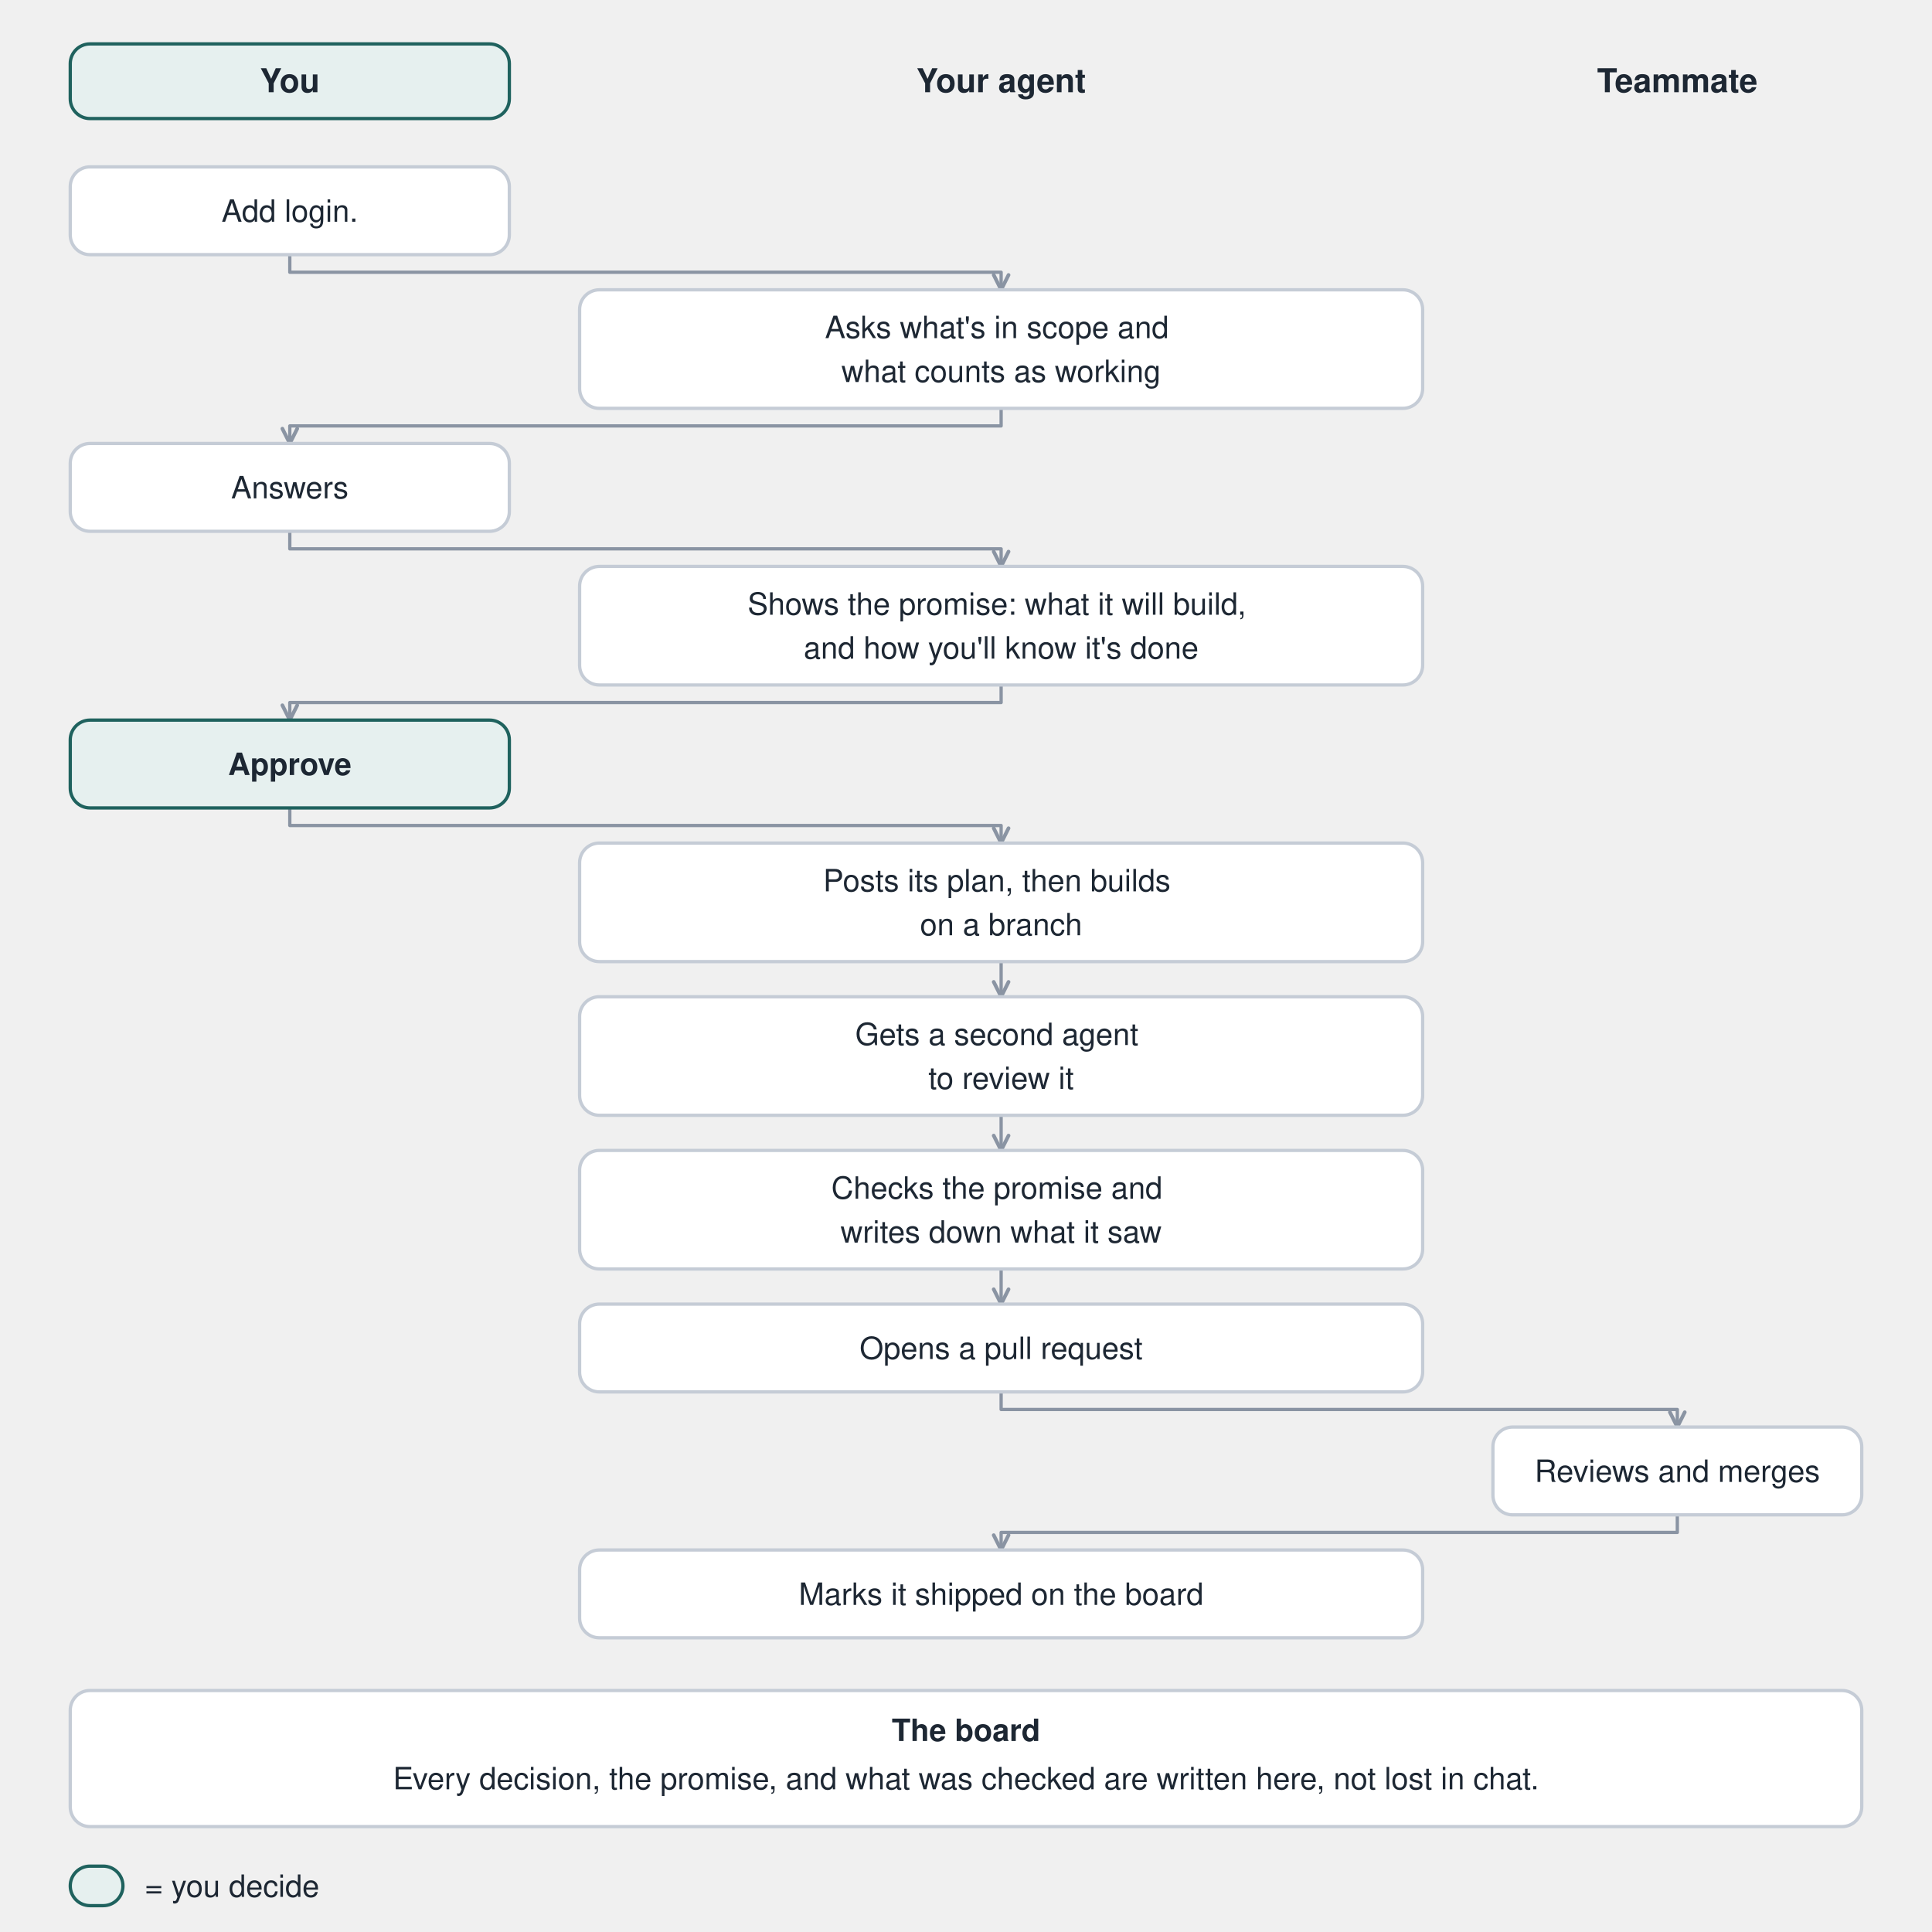
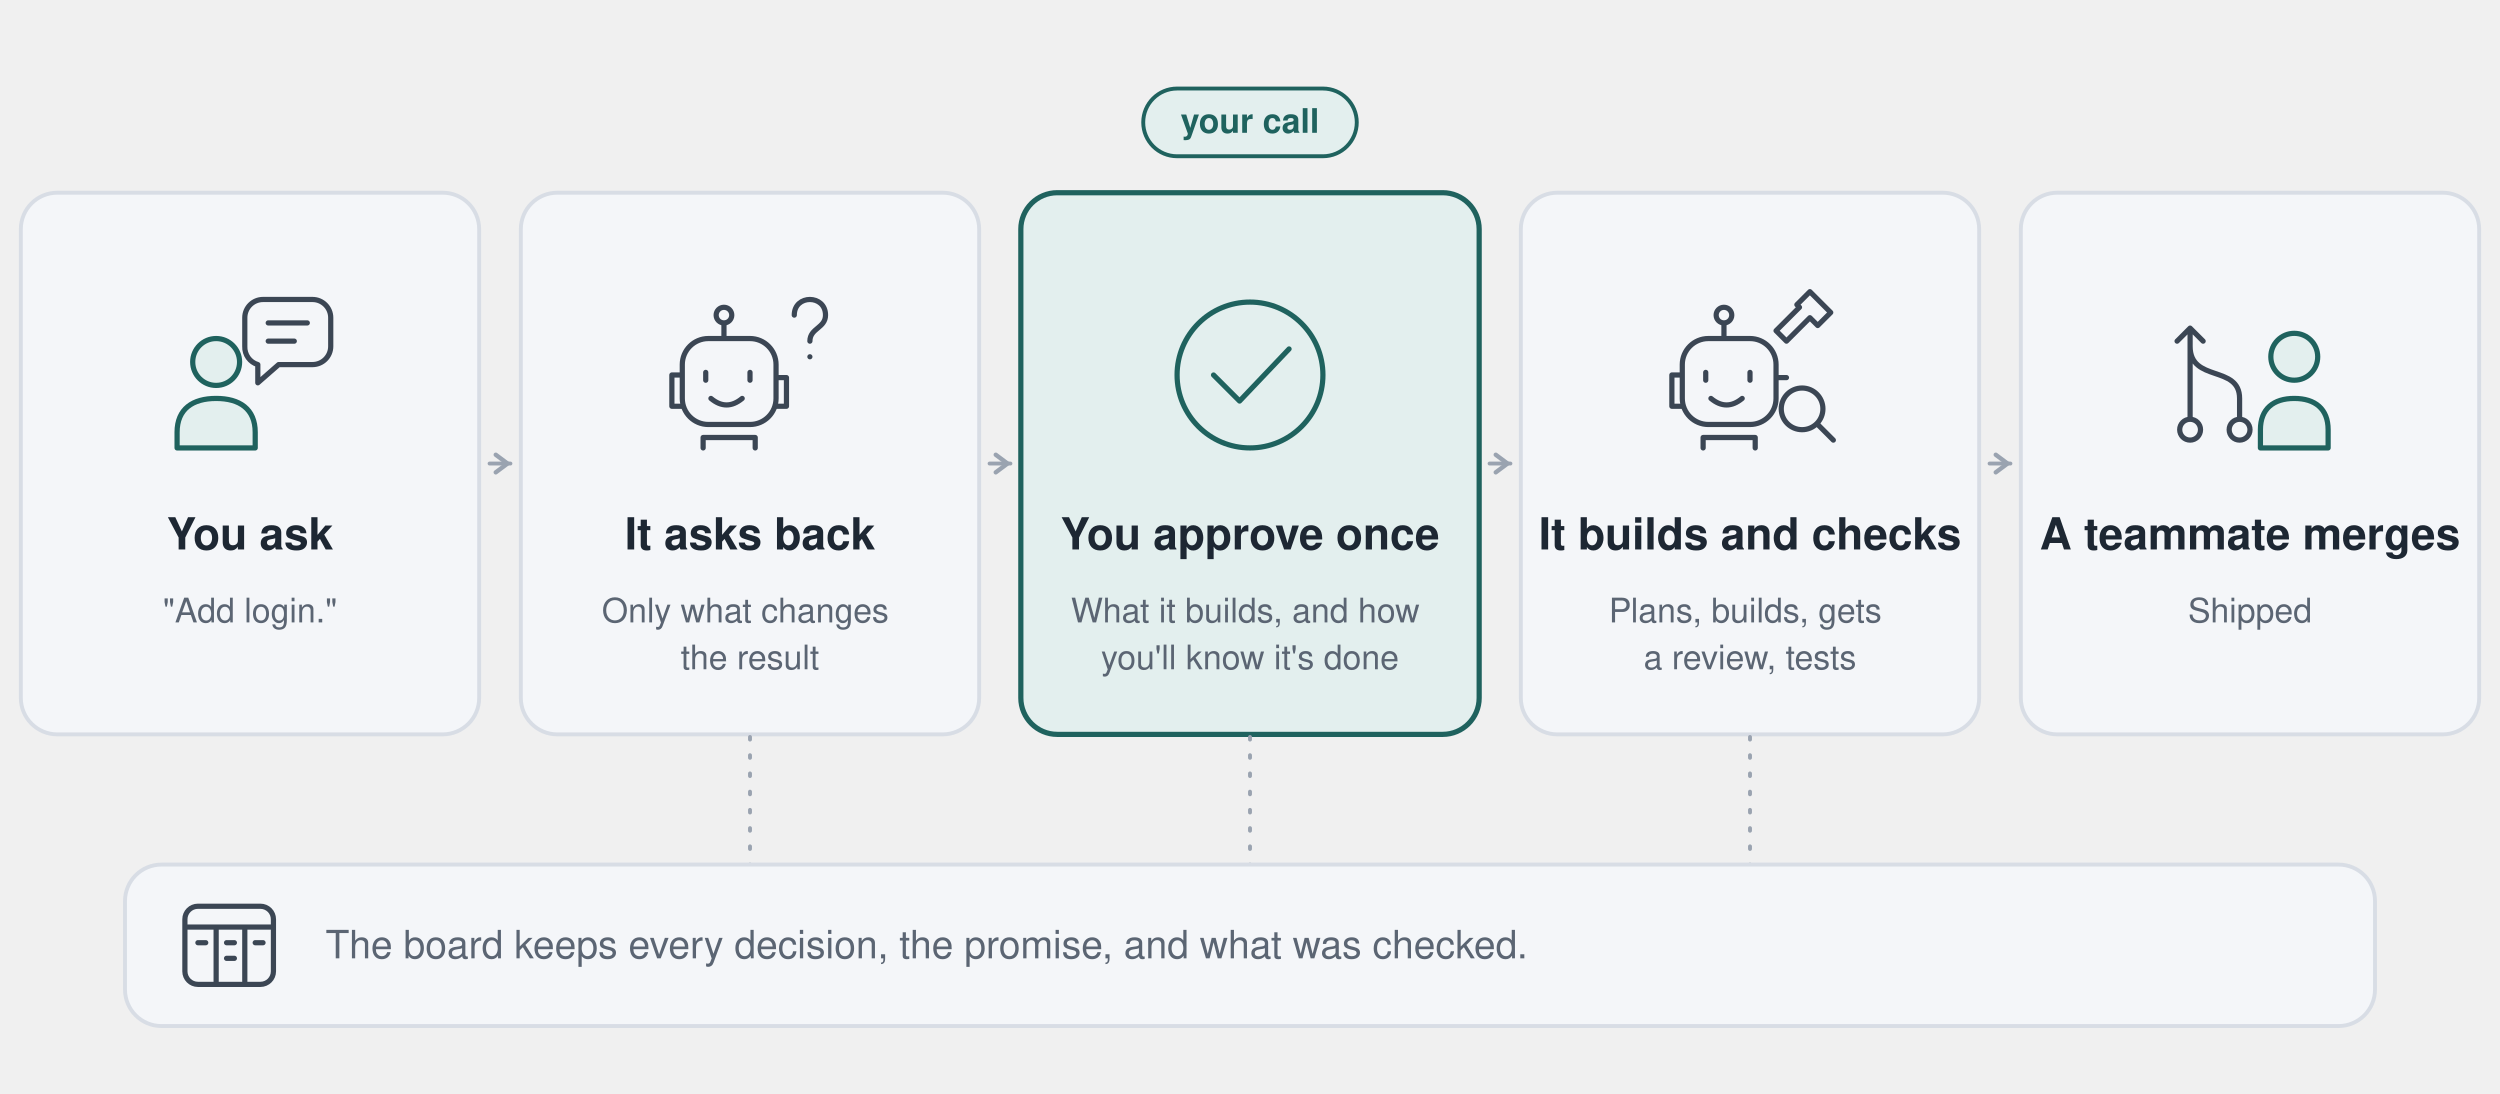
- <svg xmlns="http://www.w3.org/2000/svg" width="880" height="880" viewBox="0 0 880 880" role="img" aria-labelledby="title">
+ <svg xmlns="http://www.w3.org/2000/svg" width="960" height="420" viewBox="0 0 960 420" role="img" aria-labelledby="title">
  <defs>
-     <marker id="arrow" viewBox="0 0 8 8" refX="7" refY="4" markerWidth="6" markerHeight="6" orient="auto-start-reverse">
-       <path d="M1 1 L7 4 L1 7" fill="none" stroke="#8a94a3" stroke-width="1.5" stroke-linecap="round" stroke-linejoin="round" />
+     <marker id="arrow" viewBox="0 0 8 8" refX="7" refY="4" markerWidth="6" markerHeight="6" orient="auto">
+       <path d="M2 1 L6 4 L2 7" fill="none" stroke="#9aa3b0" stroke-width="1.5" stroke-linecap="round" stroke-linejoin="round" />
    </marker>
  </defs>
-   <g font-family="-apple-system, Segoe UI, Helvetica, Arial, sans-serif" font-size="14" fill="#1d2733" text-anchor="middle">
-     <rect x="32" y="20" width="200" height="34" rx="9" fill="#e6f0ef" stroke="#1f625e" stroke-width="1.5" />
-     <g font-size="15" font-weight="600">
-       <text x="132" y="42">You</text>
-       <text x="456" y="42">Your agent</text>
-       <text x="764" y="42">Teammate</text>
+   <g font-family="-apple-system, Segoe UI, Helvetica, Arial, sans-serif" text-anchor="middle">
+     <g fill="#f4f6f9" stroke="#d8dde5" stroke-width="1.5">
+       <rect x="8" y="74" width="176" height="208" rx="14" />
+       <rect x="200" y="74" width="176" height="208" rx="14" />
+       <rect x="584" y="74" width="176" height="208" rx="14" />
+       <rect x="776" y="74" width="176" height="208" rx="14" />
    </g>
-     <g fill="none" stroke="#8a94a3" stroke-width="1.5" stroke-linecap="round" stroke-linejoin="round" marker-end="url(#arrow)">
-       <path d="M132 116 V124 H456 V132" />
-       <path d="M456 186 V194 H132 V202" />
-       <path d="M132 242 V250 H456 V258" />
-       <path d="M456 312 V320 H132 V328" />
-       <path d="M132 368 V376 H456 V384" />
-       <path d="M456 438 V454" />
-       <path d="M456 508 V524" />
-       <path d="M456 578 V594" />
-       <path d="M456 634 V642 H764 V650" />
-       <path d="M764 690 V698 H456 V706" />
+     <rect x="392" y="74" width="176" height="208" rx="14" fill="#e3efee" stroke="#1f625e" stroke-width="2" />
+     <rect x="439" y="34" width="82" height="26" rx="13" fill="#e3efee" stroke="#1f625e" stroke-width="1.5" />
+     <text x="480" y="51" fill="#1f625e" font-size="13" font-weight="600">your call</text>
+     <g fill="none" stroke="#9aa3b0" stroke-width="1.5" stroke-linecap="round" marker-end="url(#arrow)">
+       <path d="M188 178 H196" />
+       <path d="M380 178 H388" />
+       <path d="M572 178 H580" />
+       <path d="M764 178 H772" />
    </g>
-     <g fill="#ffffff" stroke="#c5ccd6" stroke-width="1.5">
-       <rect x="32" y="76" width="200" height="40" rx="9" />
-       <rect x="264" y="132" width="384" height="54" rx="9" />
-       <rect x="32" y="202" width="200" height="40" rx="9" />
-       <rect x="264" y="258" width="384" height="54" rx="9" />
-       <rect x="264" y="384" width="384" height="54" rx="9" />
-       <rect x="264" y="454" width="384" height="54" rx="9" />
-       <rect x="264" y="524" width="384" height="54" rx="9" />
-       <rect x="264" y="594" width="384" height="40" rx="9" />
-       <rect x="680" y="650" width="168" height="40" rx="9" />
-       <rect x="264" y="706" width="384" height="40" rx="9" />
+     <g transform="translate(64 112)" stroke-width="2" stroke-linecap="round" stroke-linejoin="round">
+       <g fill="#e3efee" stroke="#1f625e">
+         <circle cx="19" cy="27" r="9" />
+         <path d="M4 60 V54 C4 45 10 41 19 41 C28 41 34 45 34 54 V60 Z" />
+       </g>
+       <path d="M37 3 H56 A7 7 0 0 1 63 10 V21 A7 7 0 0 1 56 28 H43 L35 35 V28 A7 7 0 0 1 30 21 V10 A7 7 0 0 1 37 3 Z" fill="#f4f6f9" stroke="#3b4654" />
+       <path d="M39 12 H54 M39 19 H49" fill="none" stroke="#3b4654" />
    </g>
-     <rect x="32" y="328" width="200" height="40" rx="9" fill="#e6f0ef" stroke="#1f625e" stroke-width="1.5" />
-     <text x="132" y="101">Add login.</text>
-     <text x="456" y="154">
-       <tspan x="456">Asks what's in scope and</tspan>
-       <tspan x="456" dy="20">what counts as working</tspan>
-     </text>
-     <text x="132" y="227">Answers</text>
-     <text x="456" y="280">
-       <tspan x="456">Shows the promise: what it will build,</tspan>
-       <tspan x="456" dy="20">and how you'll know it's done</tspan>
-     </text>
-     <text x="132" y="353" font-weight="600">Approve</text>
-     <text x="456" y="406">
-       <tspan x="456">Posts its plan, then builds</tspan>
-       <tspan x="456" dy="20">on a branch</tspan>
-     </text>
-     <text x="456" y="476">
-       <tspan x="456">Gets a second agent</tspan>
-       <tspan x="456" dy="20">to review it</tspan>
-     </text>
-     <text x="456" y="546">
-       <tspan x="456">Checks the promise and</tspan>
-       <tspan x="456" dy="20">writes down what it saw</tspan>
-     </text>
-     <text x="456" y="619">Opens a pull request</text>
-     <text x="764" y="675">Reviews and merges</text>
-     <text x="456" y="731">Marks it shipped on the board</text>
-     <rect x="32" y="770" width="816" height="62" rx="9" fill="#ffffff" stroke="#c5ccd6" stroke-width="1.5" />
-     <text x="440" y="793" font-weight="600">The board</text>
-     <text x="440" y="815">Every decision, the promise, and what was checked are written here, not lost in chat.</text>
-     <rect x="32" y="850" width="24" height="18" rx="9" fill="#e6f0ef" stroke="#1f625e" stroke-width="1.5" />
-     <text x="66" y="864" text-anchor="start">= you decide</text>
+     <g transform="translate(256 112)" fill="none" stroke="#3b4654" stroke-width="2" stroke-linecap="round" stroke-linejoin="round">
+       <path d="M22 18 V12 M6 32 H2 V44 H6 M42 33 H46 V44 H42" />
+       <circle cx="22" cy="9" r="3" fill="#f4f6f9" />
+       <rect x="6" y="18" width="36" height="33" rx="10" fill="#f4f6f9" />
+       <path d="M15 31 V34 M32 31 V34 M17 41 Q23 46 29 41 M14 60 V56 H34 V60" />
+       <path d="M49 9 C49 1 61 1 61 9 C61 14 55 14 55 19" />
+       <circle cx="55" cy="25" r="1" fill="#3b4654" stroke="none" />
+     </g>
+     <g transform="translate(448 112)" fill="none" stroke="#1f625e" stroke-width="2" stroke-linecap="round" stroke-linejoin="round">
+       <circle cx="32" cy="32" r="28" fill="#e3efee" />
+       <path d="M18 32 L28 42 L47 22" />
+     </g>
+     <g transform="translate(640 112)" fill="none" stroke="#3b4654" stroke-width="2" stroke-linecap="round" stroke-linejoin="round">
+       <path d="M22 18 V12 M6 32 H2 V44 H6 M42 33 H46 M14 60 V56 H34 V60" />
+       <circle cx="22" cy="9" r="3" fill="#f4f6f9" />
+       <rect x="6" y="18" width="36" height="33" rx="10" fill="#f4f6f9" />
+       <path d="M15 31 V34 M32 31 V34 M17 41 Q23 46 29 41" />
+       <path d="M50 5 L55 0 L63 8 L58 13 L55 10 L46 19 L42 15 L51 6 Z" fill="#f4f6f9" />
+       <circle cx="52" cy="45" r="8" fill="#f4f6f9" />
+       <path d="M58 51 L64 57" />
+     </g>
+     <g transform="translate(832 112)" stroke-width="2" stroke-linecap="round" stroke-linejoin="round">
+       <g fill="none" stroke="#3b4654">
+         <path d="M9 48 V14 M28 48 V41 C28 28 9 35 9 21 M4 19 L9 14 L14 19" />
+         <circle cx="9" cy="53" r="4" fill="#f4f6f9" />
+         <circle cx="28" cy="53" r="4" fill="#f4f6f9" />
+       </g>
+       <g fill="#e3efee" stroke="#1f625e">
+         <circle cx="49" cy="25" r="9" />
+         <path d="M36 60 V53 C36 45 41 41 49 41 C57 41 62 45 62 53 V60 Z" />
+       </g>
+     </g>
+     <g fill="#1d2733" font-size="17" font-weight="600">
+       <text x="96" y="211">You ask</text>
+       <text x="288" y="211">It asks back</text>
+       <text x="480" y="211">You approve once</text>
+       <text x="672" y="211">It builds and checks</text>
+       <text x="864" y="211">A teammate merges</text>
+     </g>
+     <g fill="#5b6573" font-size="13">
+       <text x="96" y="239">"Add login."</text>
+       <text x="288" y="239">
+         <tspan x="288">Only what changes</tspan>
+         <tspan x="288" dy="18">the result</tspan>
+       </text>
+       <text x="480" y="239">
+         <tspan x="480">What it builds, and how</tspan>
+         <tspan x="480" dy="18">you'll know it's done</tspan>
+       </text>
+       <text x="672" y="239">
+         <tspan x="672">Plans, builds, gets</tspan>
+         <tspan x="672" dy="18">a review, tests</tspan>
+       </text>
+       <text x="864" y="239">Shipped</text>
+     </g>
+     <g fill="none" stroke="#9aa3b0" stroke-width="1.5" stroke-dasharray="1 6" stroke-linecap="round">
+       <path d="M288 283 V332" />
+       <path d="M480 283 V332" />
+       <path d="M672 283 V332" />
+     </g>
+     <rect x="48" y="332" width="864" height="62" rx="14" fill="#f4f6f9" stroke="#d8dde5" stroke-width="1.5" />
+     <g transform="translate(71 348)" fill="none" stroke="#3b4654" stroke-width="2" stroke-linecap="round" stroke-linejoin="round">
+       <rect width="34" height="30" rx="5" />
+       <path d="M1 8 H33 M12 9 V29 M23 9 V29 M5 14 H8 M16 14 H19 M16 20 H19 M27 14 H30" />
+     </g>
+     <text x="125" y="368" text-anchor="start" fill="#5b6573" font-size="15">The board keeps every decision, the promise, and what was checked.</text>
  </g>
</svg>
